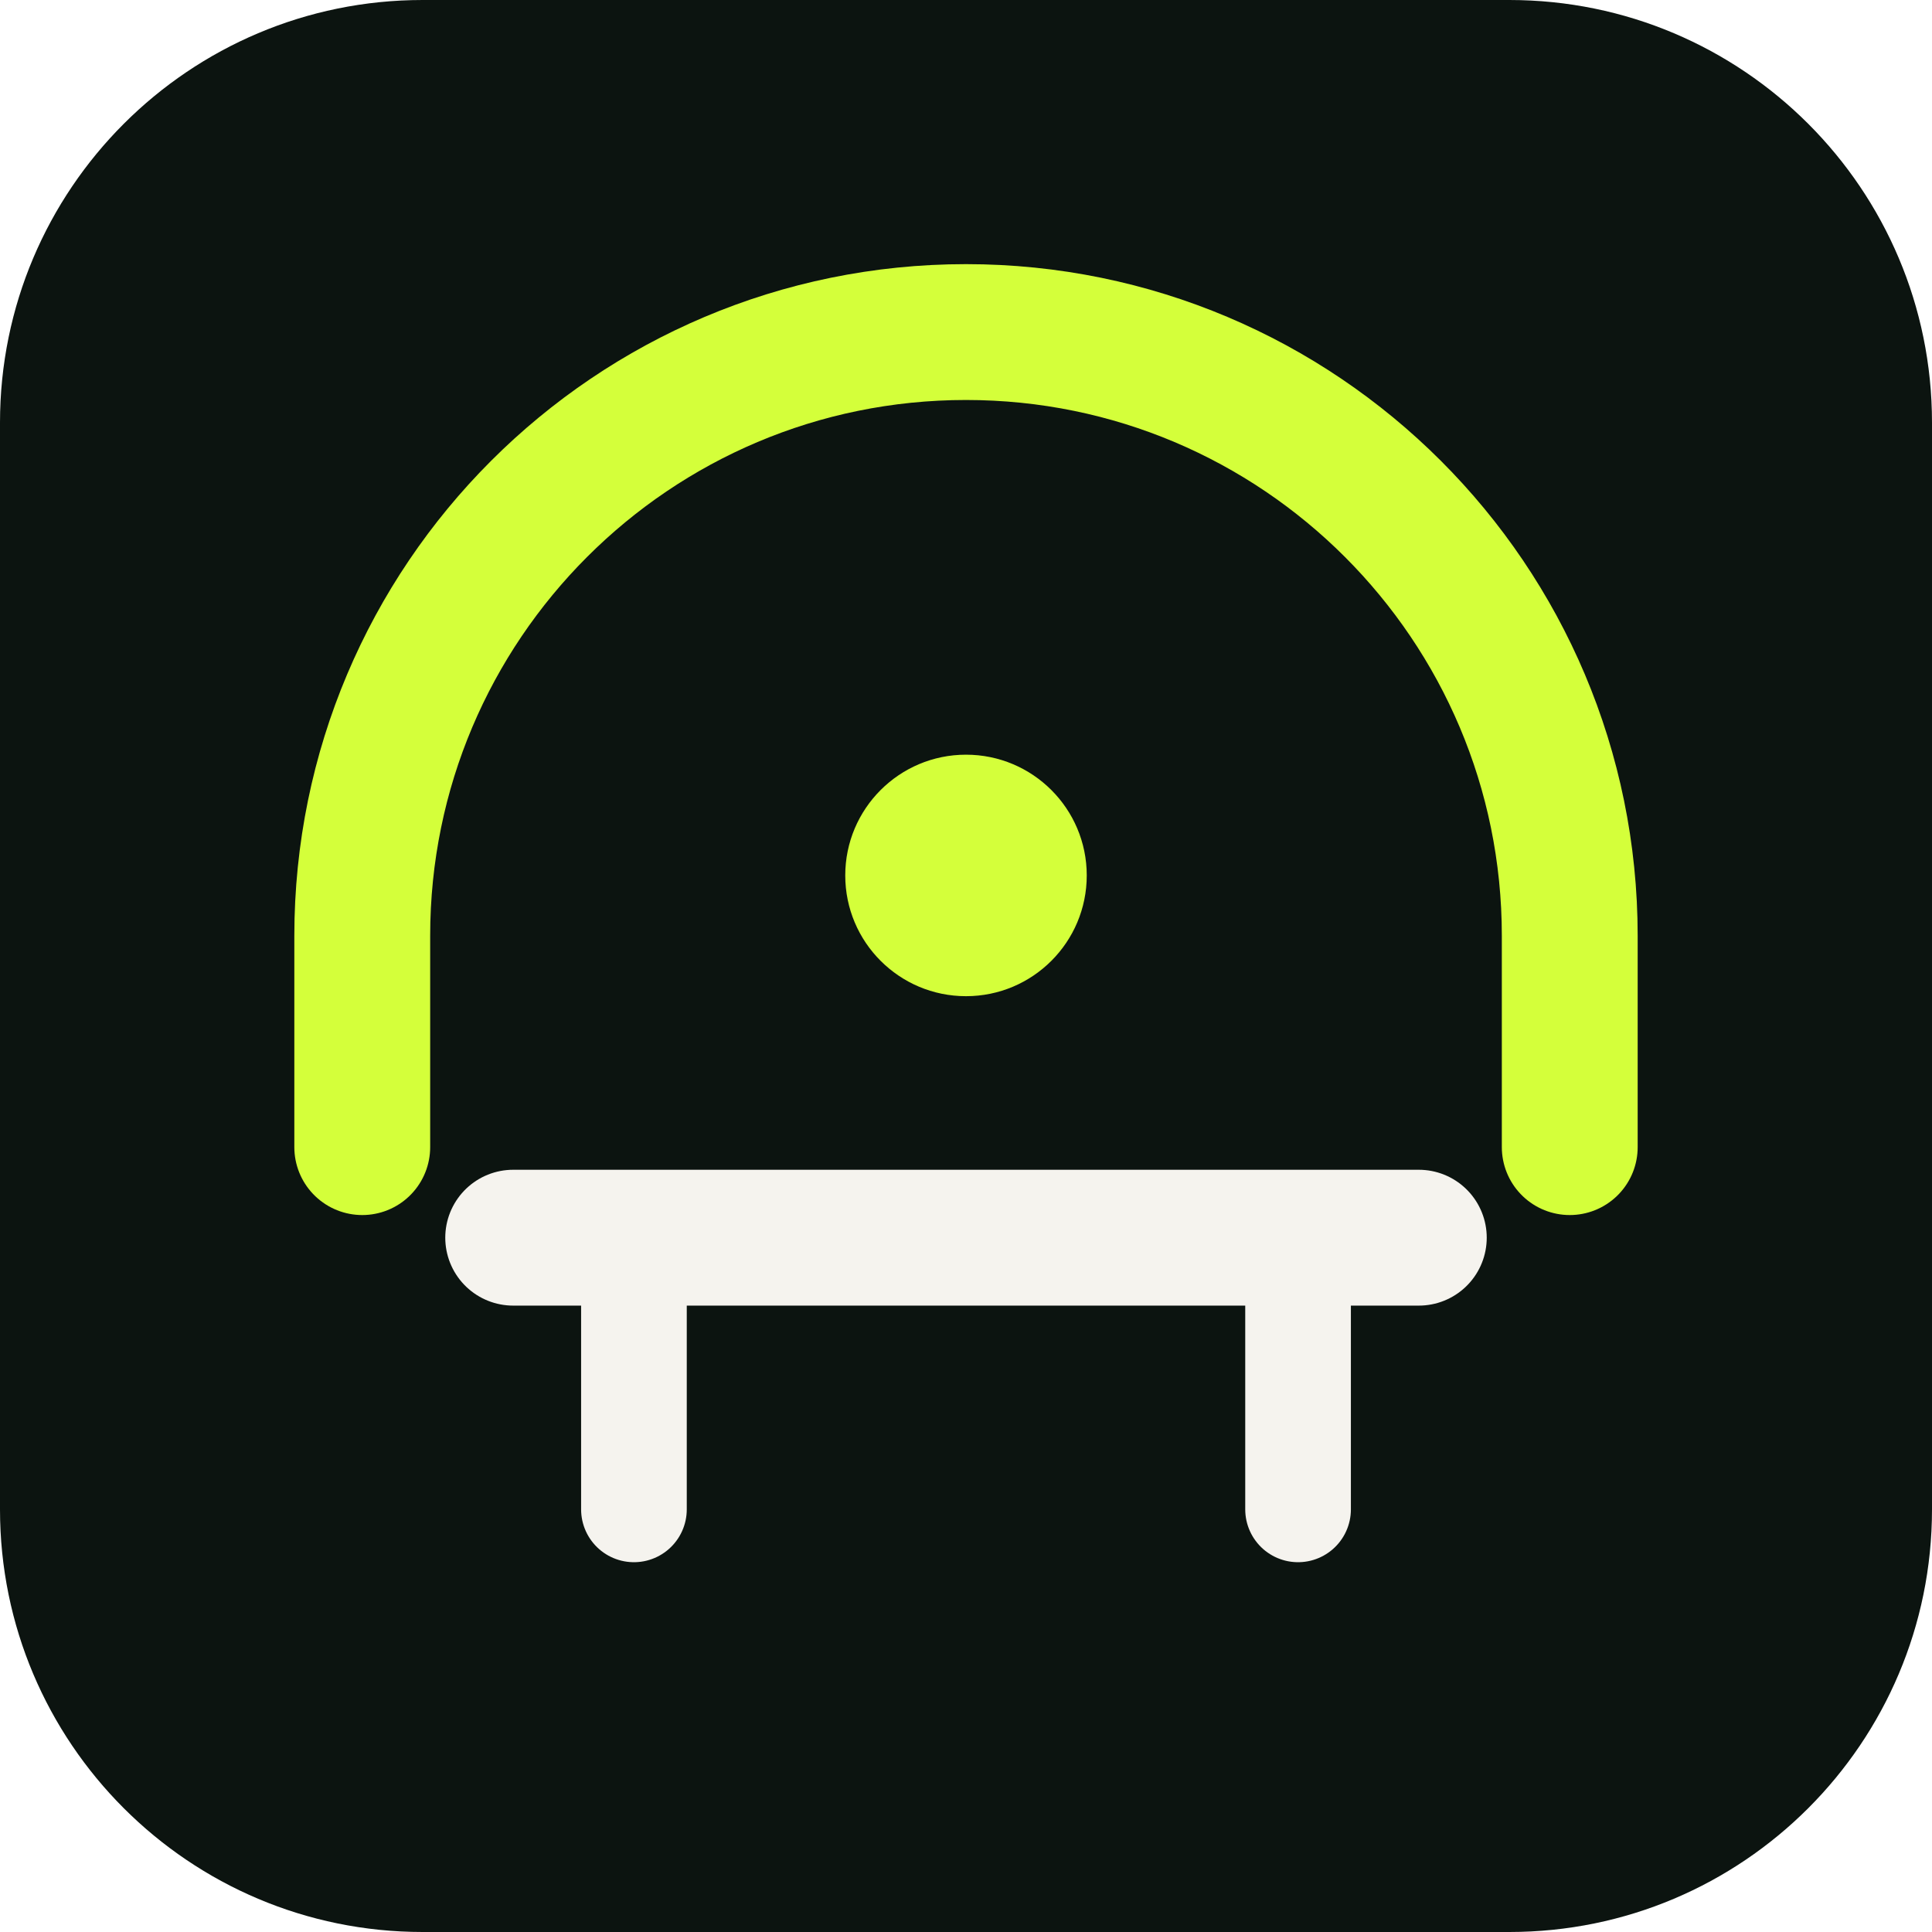
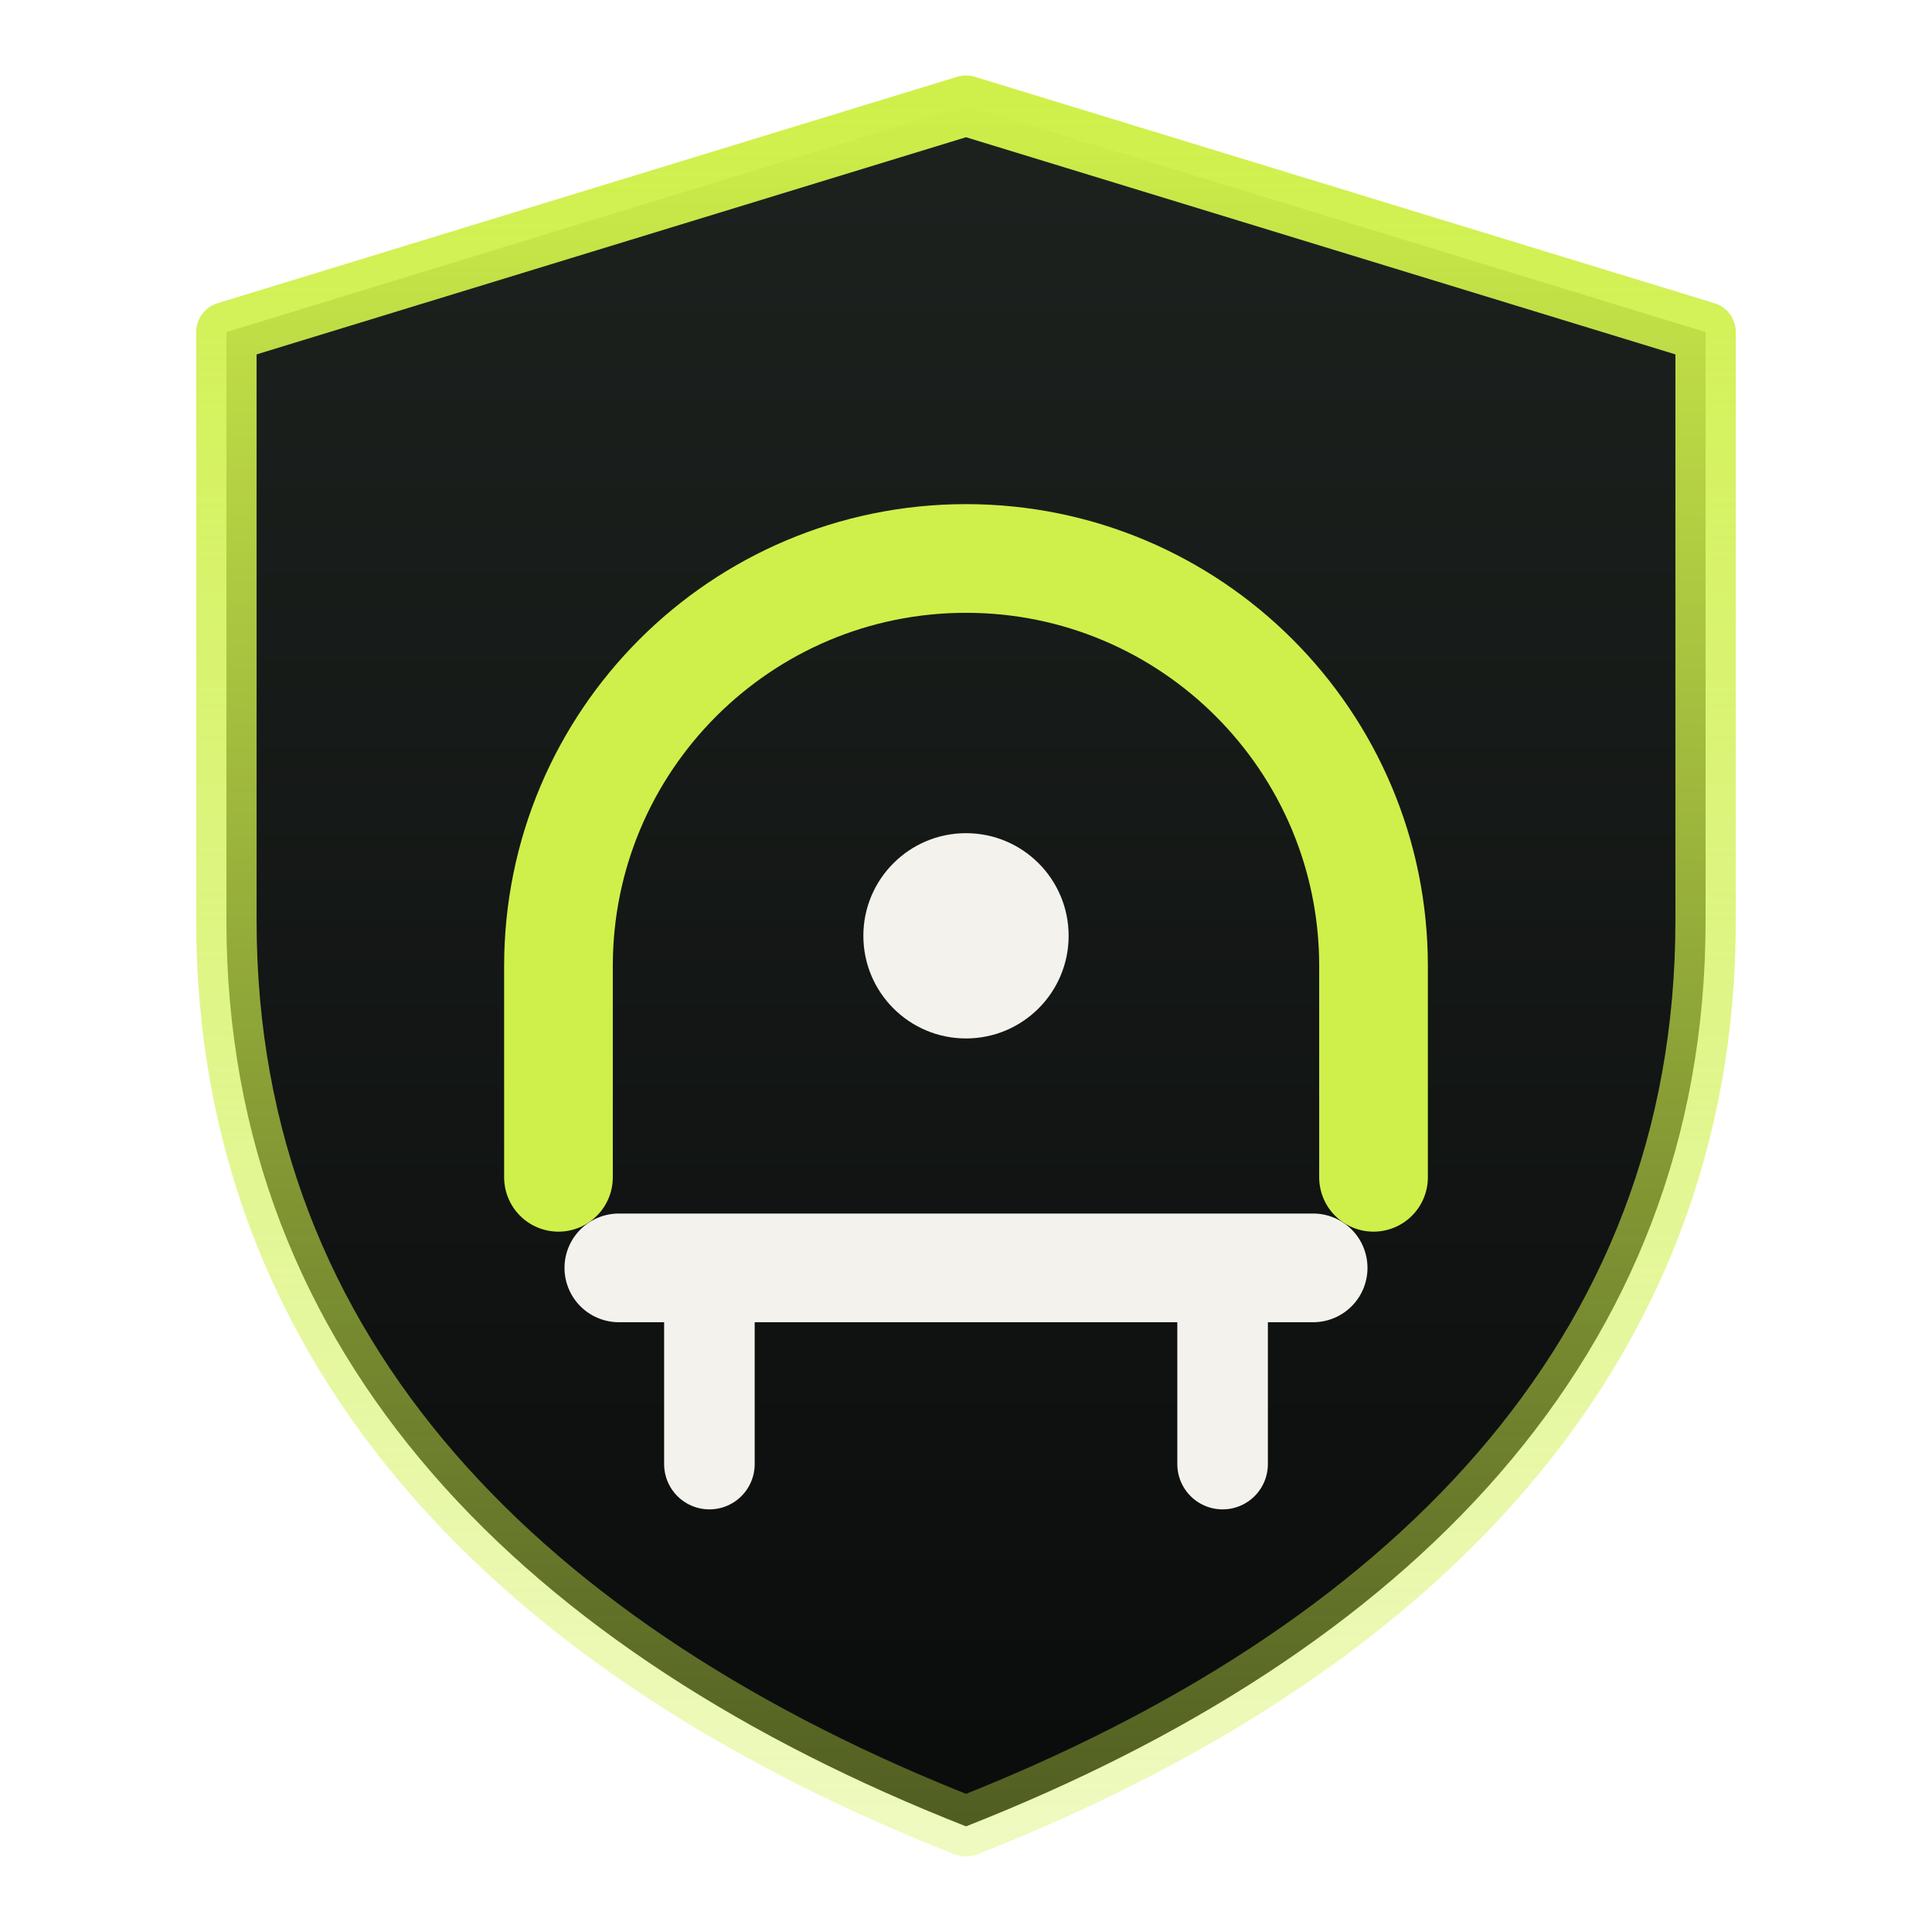
<svg xmlns="http://www.w3.org/2000/svg" viewBox="0 0 64 64">
-   <rect width="64" height="64" rx="14" fill="#0c1410" />
-   <path d="M12 38V31a20 20 0 0 1 40 0v7" fill="none" stroke="#d4ff3a" stroke-width="4.5" stroke-linecap="round" />
-   <path d="M17 41h30" stroke="#f5f3ee" stroke-width="4.5" stroke-linecap="round" />
-   <path d="M21 41v9M43 41v9" stroke="#f5f3ee" stroke-width="3.5" stroke-linecap="round" />
-   <circle cx="32" cy="29" r="4" fill="#d4ff3a" />
+   <defs>
+     <linearGradient id="f" x1="0" y1="0" x2="0" y2="1">
+       <stop offset="0" stop-color="#1d221f" />
+       <stop offset="1" stop-color="#0a0c0b" />
+     </linearGradient>
+     <linearGradient id="e" x1="0" y1="0" x2="0" y2="1">
+       <stop offset="0" stop-color="#cff04a" />
+       <stop offset="1" stop-color="#cff04a" stop-opacity=".35" />
+     </linearGradient>
+   </defs>
+   <path d="M32 3.5 56.5 11v19.5C56.5 45 46.5 54.8 32 60.5 17.5 54.8 7.5 45 7.5 30.5V11Z" fill="url(#f)" stroke="url(#e)" stroke-width="2" stroke-linejoin="round" />
+   <path d="M18.5 39v-7a13.5 13.5 0 0 1 27 0v7" fill="none" stroke="#cff04a" stroke-width="3.6" stroke-linecap="round" />
+   <path d="M20.5 42h23" stroke="#f3f2ed" stroke-width="3.6" stroke-linecap="round" />
+   <path d="M23.5 42v6.5M40.5 42v6.5" stroke="#f3f2ed" stroke-width="3" stroke-linecap="round" />
+   <circle cx="32" cy="31" r="3.4" fill="#f3f2ed" />
</svg>
